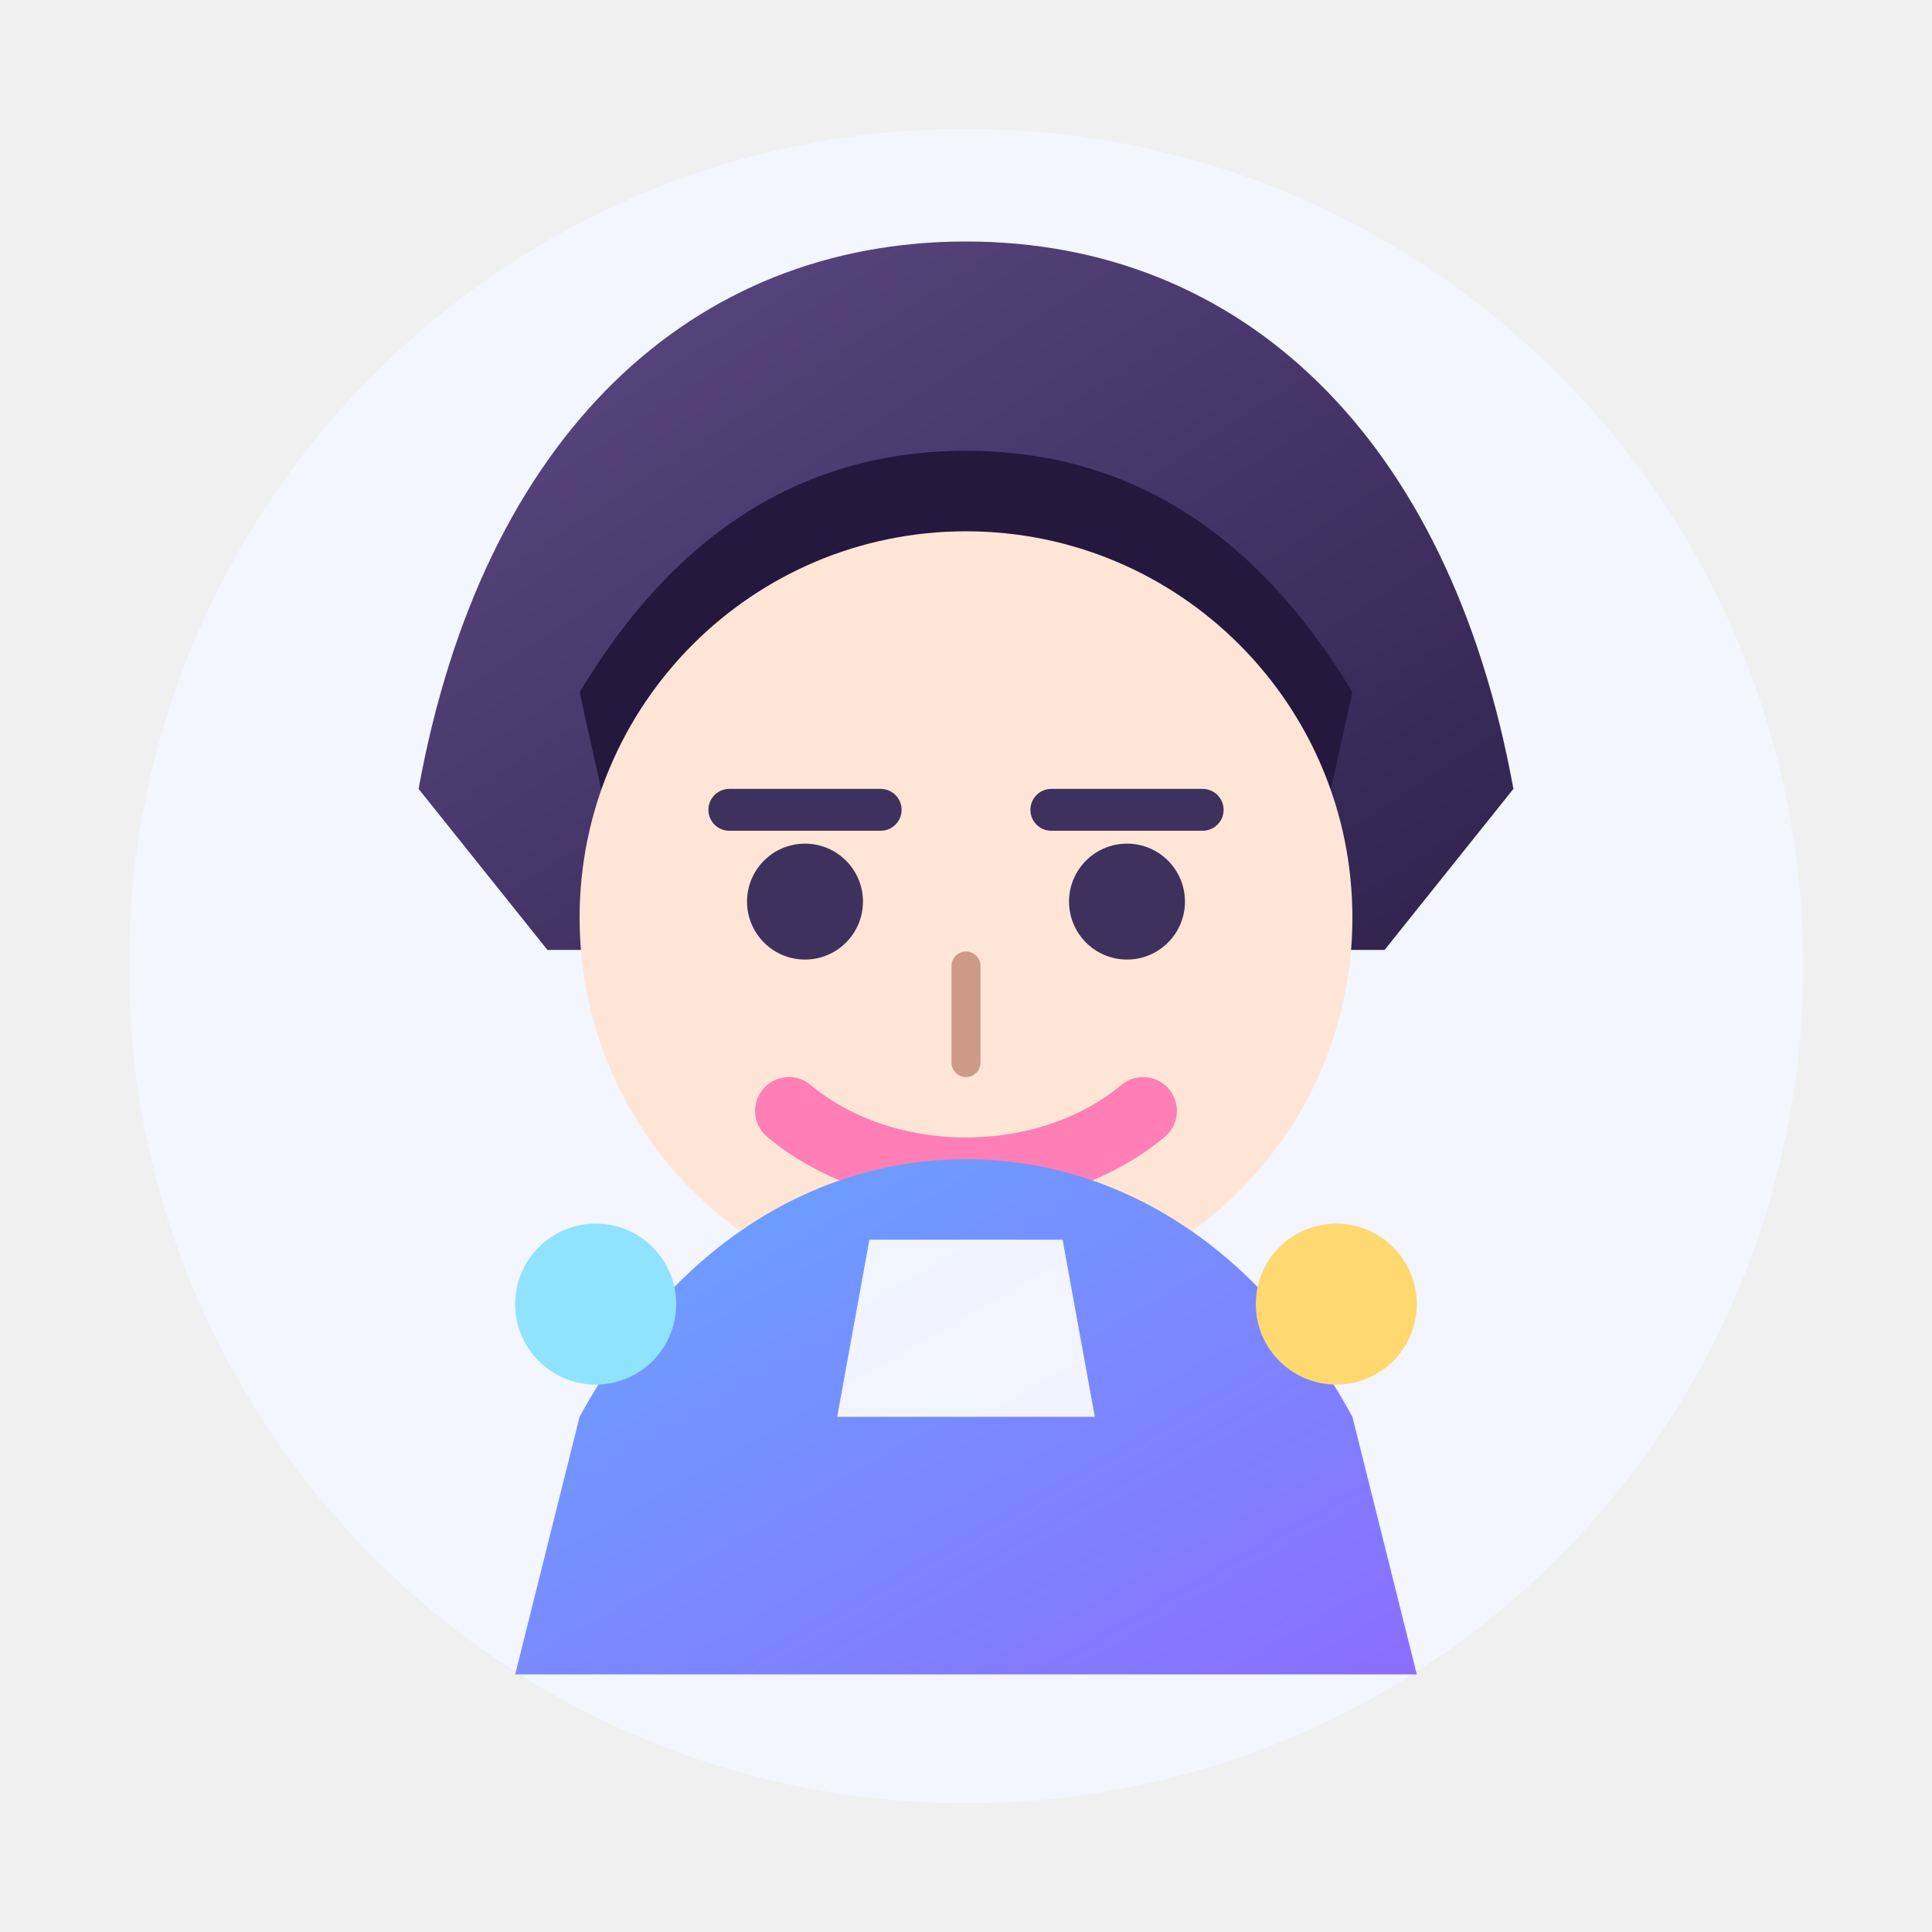
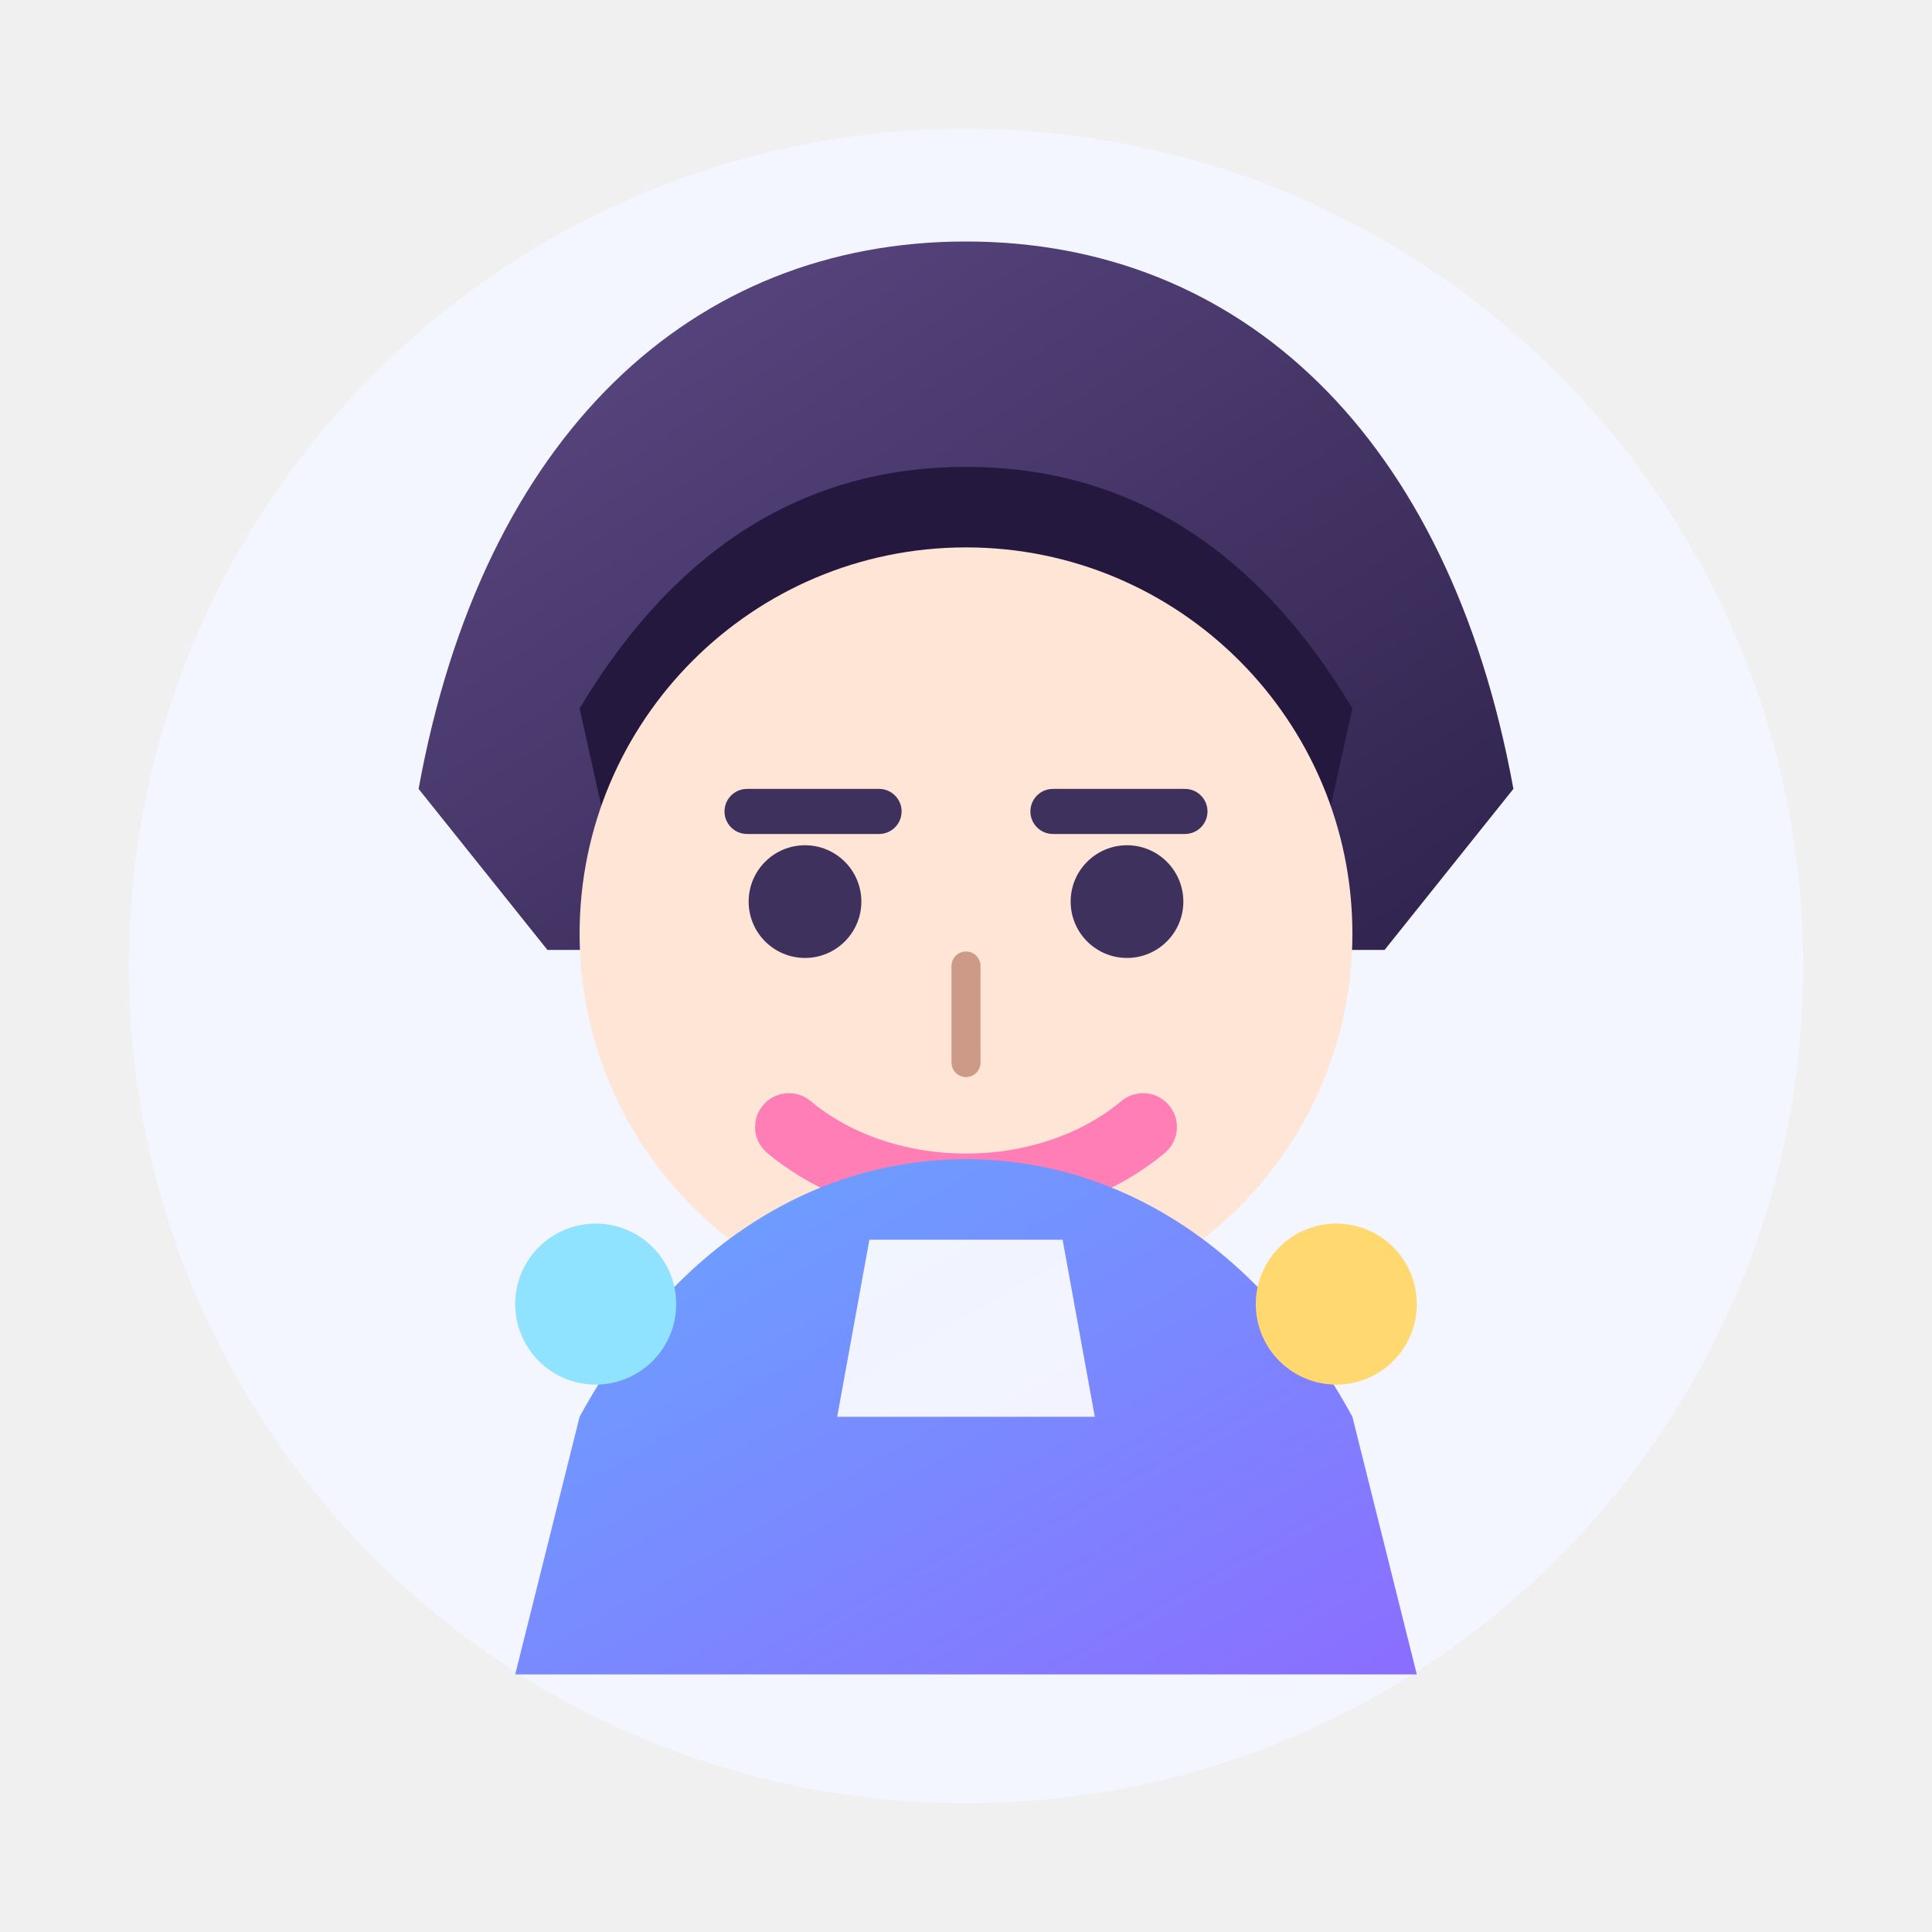
<svg xmlns="http://www.w3.org/2000/svg" viewBox="0 0 120 120" role="img" aria-label="にんげんみたいな かみがたの ハテピョン">
  <defs>
    <linearGradient id="hateHair" x1="0%" y1="0%" x2="100%" y2="100%">
      <stop offset="0%" stop-color="#5d4a85" />
      <stop offset="100%" stop-color="#2f224c" />
    </linearGradient>
    <linearGradient id="hateJacket" x1="0%" y1="0%" x2="100%" y2="100%">
      <stop offset="0%" stop-color="#67a7ff" />
      <stop offset="100%" stop-color="#8b6dff" />
    </linearGradient>
  </defs>
  <circle cx="60" cy="60" r="52" fill="#f3f5ff" />
  <path d="M26 49c4-22 17-34 34-34s30 12 34 34l-8 10H34z" fill="url(#hateHair)" />
-   <path d="M36 43c6-10 14-15 24-15s18 5 24 15l-2 9H38z" fill="#24183f" />
-   <path d="M42 53c3-6 8-9 18-9s15 3 18 9c-6-3-12-4-18-4s-12 1-18 4z" fill="#6c5b9b" />
-   <circle cx="60" cy="57" r="24" fill="#ffe5d6" />
-   <rect x="44" y="49" width="12" height="2.6" rx="1.3" fill="#3f315e" />
-   <rect x="64" y="49" width="12" height="2.6" rx="1.3" fill="#3f315e" />
-   <circle cx="50" cy="56" r="3.6" fill="#3f315e" />
-   <circle cx="70" cy="56" r="3.6" fill="#3f315e" />
+   <path d="M36 44c6-10 14-15 24-15s18 5 24 15l-2 9H38z" fill="#24183f" />
+   <path d="M40 51c5-4 12-6 20-6s15 2 20 6c-6-2-13-3-20-3s-14 1-20 3z" fill="#6c5b9b" />
+   <circle cx="60" cy="58" r="24" fill="#ffe5d6" />
+   <rect x="45" y="49" width="11" height="2.8" rx="1.4" fill="#3f315e" />
+   <rect x="64" y="49" width="11" height="2.8" rx="1.4" fill="#3f315e" />
+   <circle cx="50" cy="56" r="3.5" fill="#3f315e" />
+   <circle cx="70" cy="56" r="3.5" fill="#3f315e" />
  <path d="M60 60v6" fill="none" stroke="#cc9a86" stroke-linecap="round" stroke-width="1.8" />
-   <path d="M49 69c6 5 16 5 22 0" fill="none" stroke="#ff7eb6" stroke-linecap="round" stroke-width="4.2" />
+   <path d="M49 70c6 5 16 5 22 0" fill="none" stroke="#ff7eb6" stroke-linecap="round" stroke-width="4.2" />
  <path d="M36 88c6-11 15-16 24-16s18 5 24 16l4 16H32z" fill="url(#hateJacket)" />
  <path d="M54 77h12l2 11H52z" fill="#ffffff" opacity="0.9" />
  <circle cx="37" cy="81" r="5" fill="#8fe3ff" />
  <circle cx="83" cy="81" r="5" fill="#ffd86f" />
</svg>
